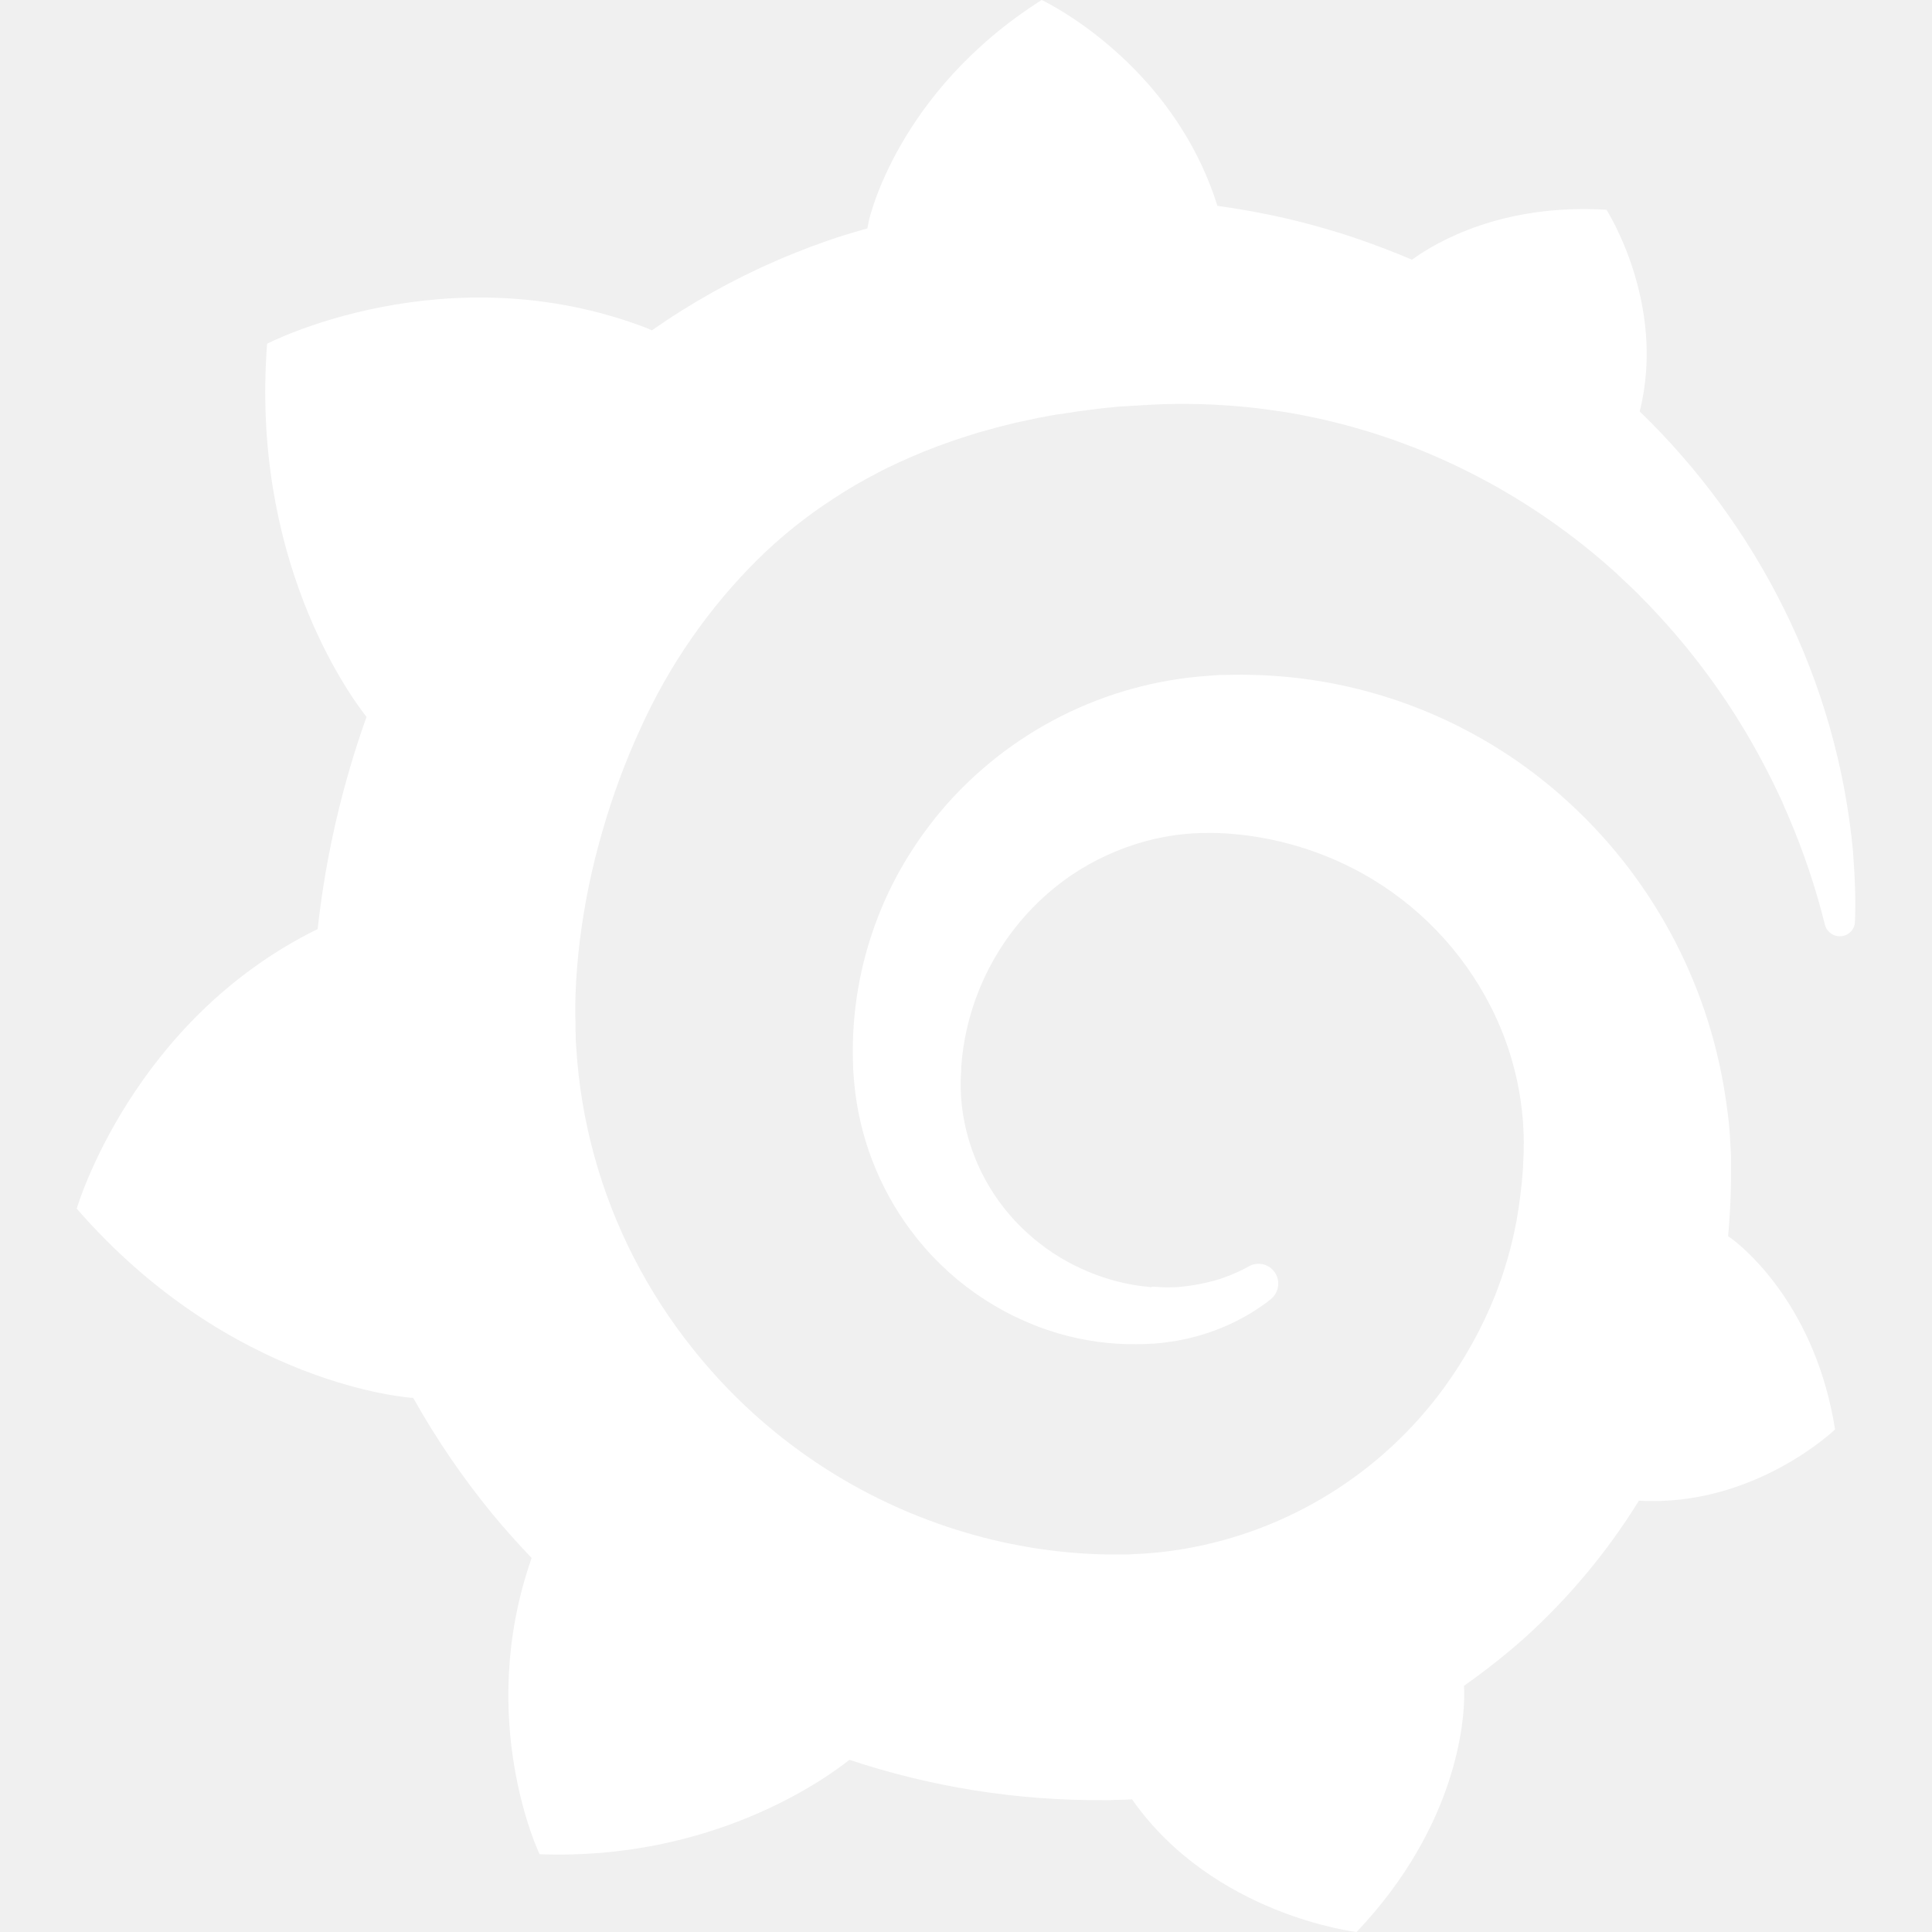
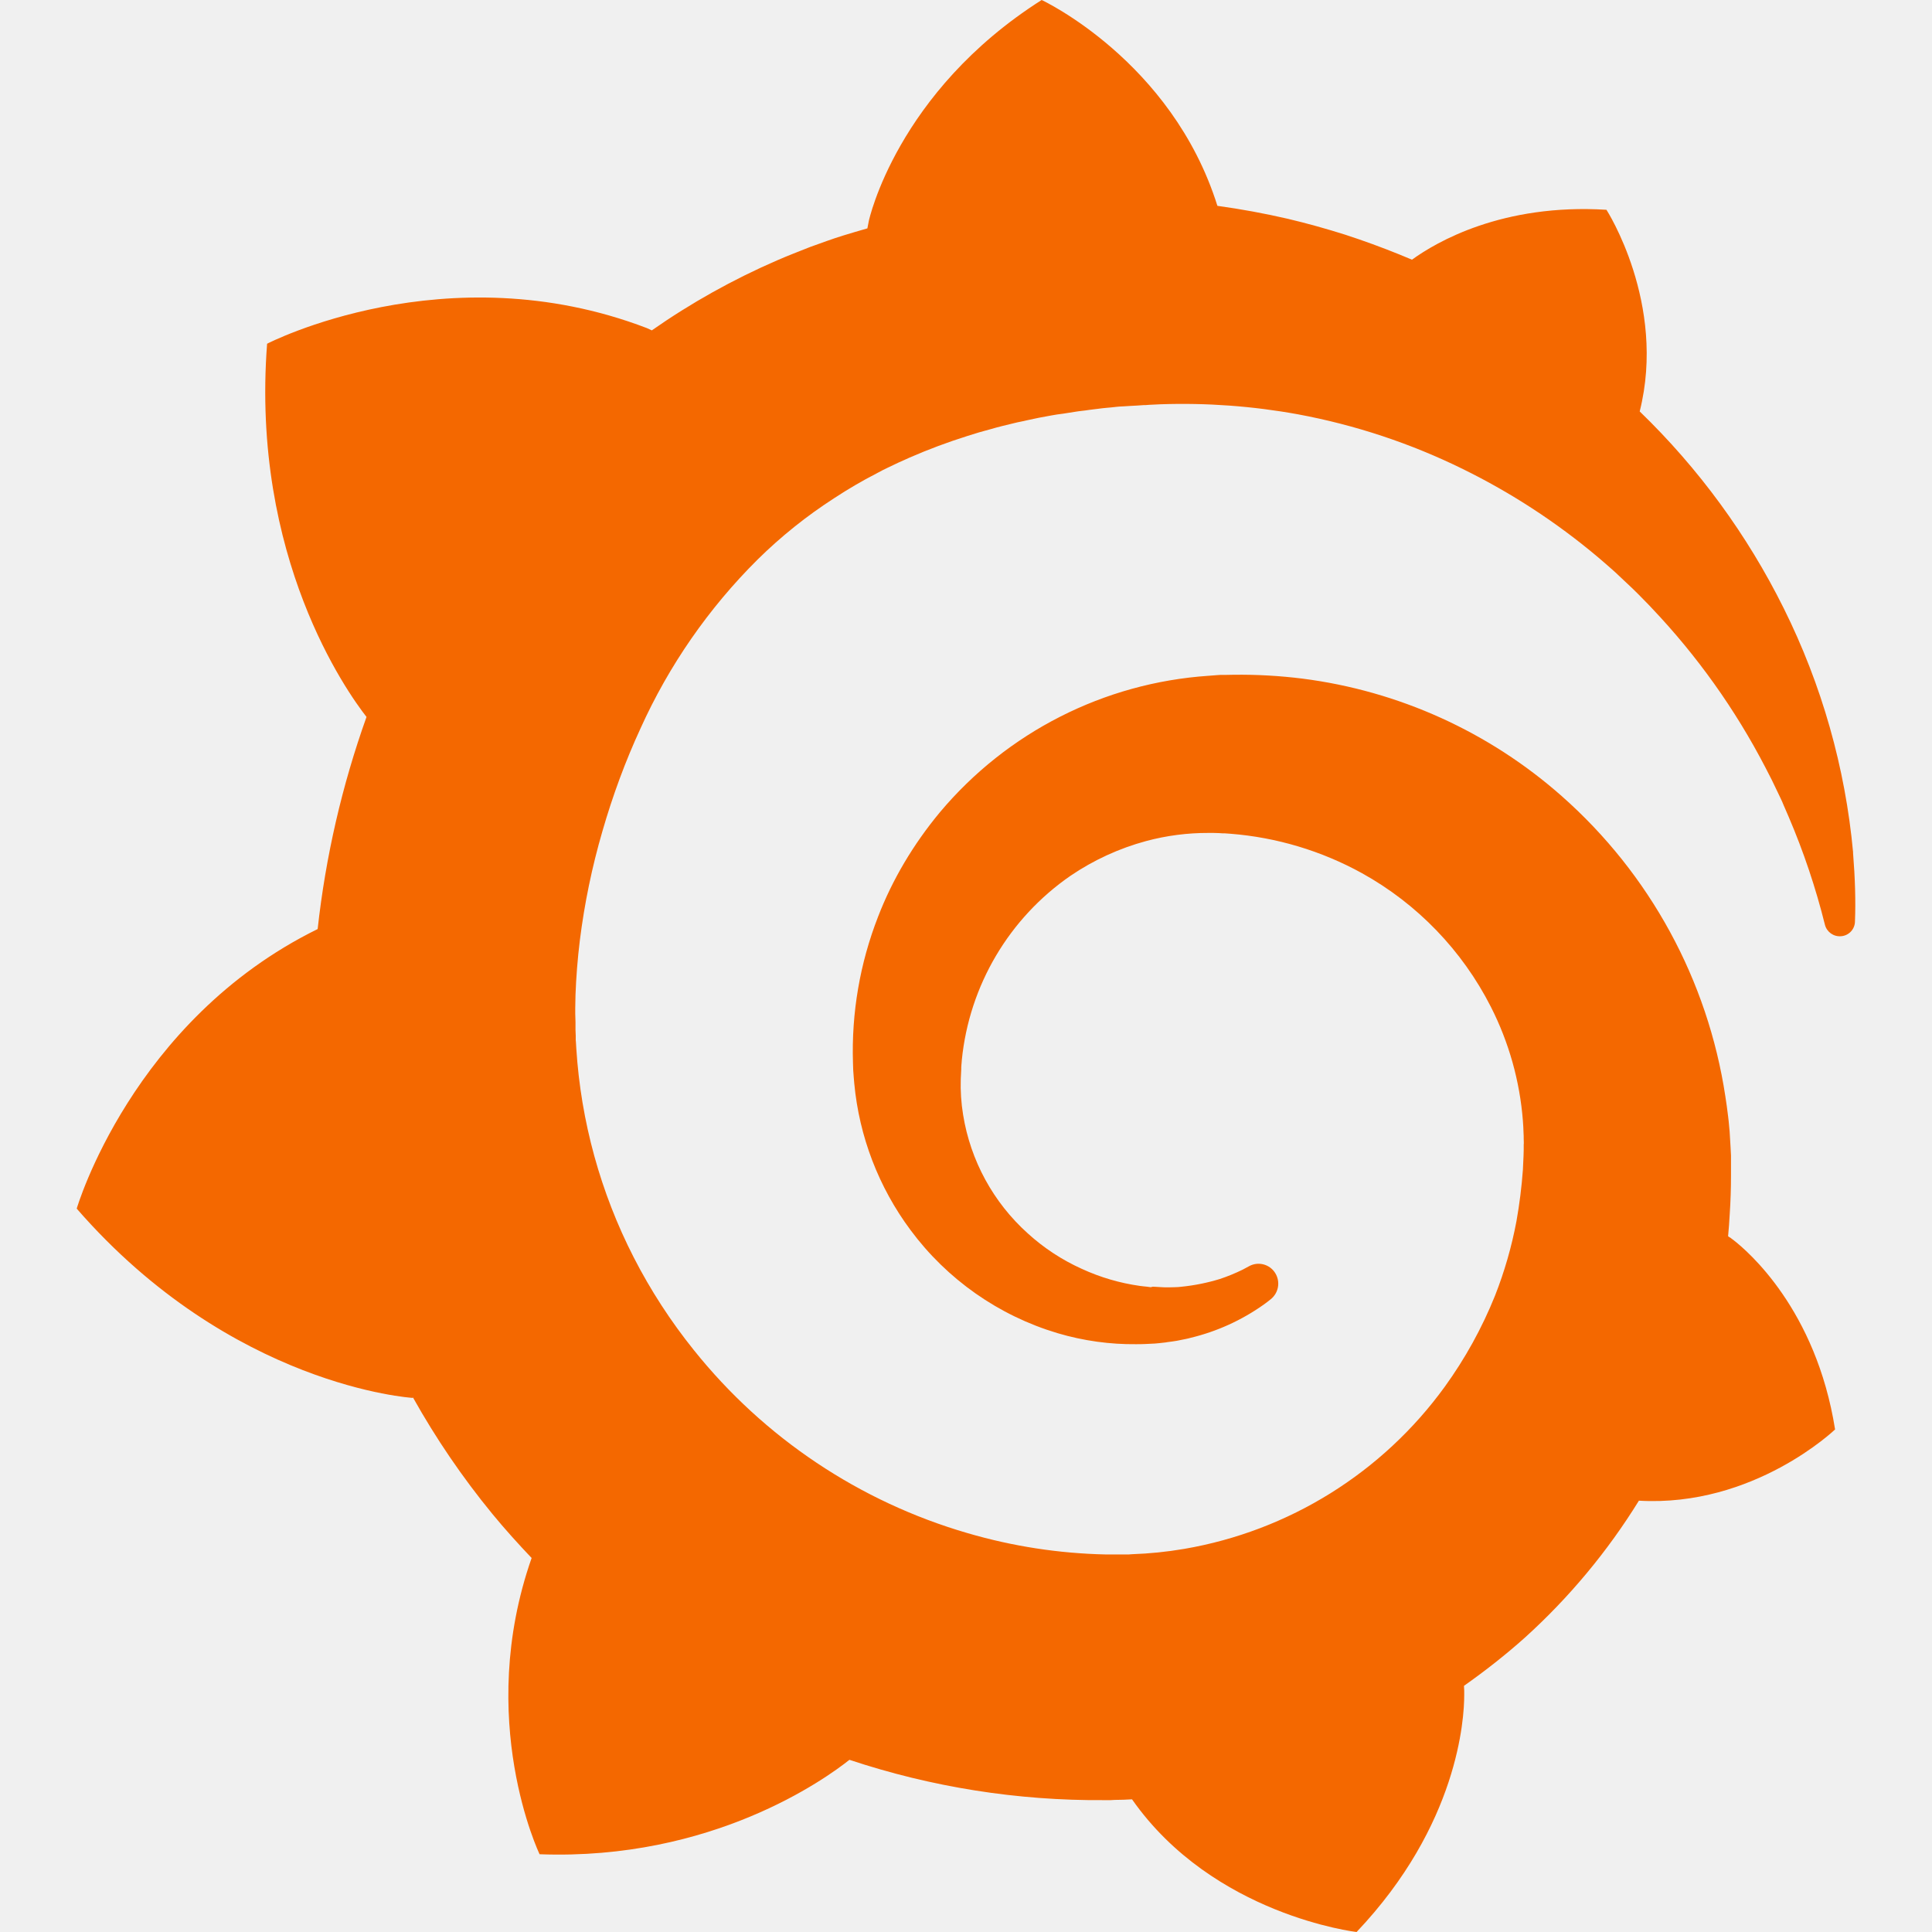
- <svg xmlns="http://www.w3.org/2000/svg" fill="#ffffff" role="img" viewBox="0 0 24 24">
+ <svg xmlns="http://www.w3.org/2000/svg" fill="#F46800" role="img" viewBox="0 0 24 24">
  <path d="M23.02 10.59a8.578 8.578 0 0 0-.862-3.034 8.911 8.911 0 0 0-1.789-2.445c.337-1.342-.413-2.505-.413-2.505-1.292-.08-2.113.4-2.416.62-.052-.02-.102-.044-.154-.064-.22-.089-.446-.172-.677-.247-.231-.073-.47-.14-.711-.197a9.867 9.867 0 0 0-.875-.161C14.557.753 12.94 0 12.94 0c-1.804 1.145-2.147 2.744-2.147 2.744l-.018.093c-.098.029-.2.057-.298.088-.138.042-.275.094-.413.143-.138.055-.275.107-.41.166a8.869 8.869 0 0 0-1.557.87l-.063-.029c-2.497-.955-4.716.195-4.716.195-.203 2.658.996 4.33 1.235 4.636a11.608 11.608 0 0 0-.607 2.635C1.636 12.677.953 15.014.953 15.014c1.926 2.214 4.171 2.351 4.171 2.351.003-.002.006-.002.006-.005.285.509.615.994.986 1.446.156.19.32.371.488.548-.704 2.009.099 3.68.099 3.68 2.144.08 3.553-.937 3.849-1.173a9.784 9.784 0 0 0 3.164.501h.08l.055-.003.107-.002.103-.005.003.002c1.01 1.44 2.788 1.646 2.788 1.646 1.264-1.332 1.337-2.653 1.337-2.94v-.058c0-.02-.003-.039-.003-.06.265-.187.52-.387.758-.6a7.875 7.875 0 0 0 1.415-1.7c1.43.083 2.437-.885 2.437-.885-.236-1.49-1.085-2.216-1.264-2.354l-.018-.013-.016-.013a.217.217 0 0 1-.031-.02c.008-.092.016-.18.02-.27.011-.162.016-.323.016-.48v-.253l-.005-.098-.008-.135a1.891 1.891 0 0 0-.01-.13c-.003-.042-.008-.083-.013-.125l-.016-.124-.018-.122a6.215 6.215 0 0 0-2.032-3.73 6.015 6.015 0 0 0-3.222-1.46 6.292 6.292 0 0 0-.85-.048l-.107.002h-.063l-.044.003-.104.008a4.777 4.777 0 0 0-3.335 1.695c-.332.4-.592.84-.768 1.297a4.594 4.594 0 0 0-.312 1.817l.003.091c.005.055.007.11.013.164a3.615 3.615 0 0 0 .698 1.82 3.53 3.53 0 0 0 1.827 1.282c.33.098.66.14.971.137.039 0 .078 0 .114-.002l.063-.003c.02 0 .041-.003.062-.003.034-.002.065-.007.099-.01.007 0 .018-.003.028-.003l.031-.005.06-.008a1.18 1.18 0 0 0 .112-.02c.036-.008.072-.013.109-.024a2.634 2.634 0 0 0 .914-.415c.028-.02.056-.041.085-.065a.248.248 0 0 0 .039-.35.244.244 0 0 0-.309-.06l-.078.042c-.09.044-.184.083-.283.116a2.476 2.476 0 0 1-.475.096c-.028.003-.054.006-.083.006l-.083.002c-.026 0-.054 0-.08-.002l-.102-.006h-.012l-.024.006c-.016-.003-.031-.003-.044-.006-.031-.002-.06-.007-.091-.01a2.59 2.59 0 0 1-.724-.213 2.557 2.557 0 0 1-.667-.438 2.52 2.52 0 0 1-.805-1.475 2.306 2.306 0 0 1-.029-.444l.006-.122v-.023l.002-.031c.003-.021.003-.04.005-.06a3.163 3.163 0 0 1 1.352-2.29 3.12 3.12 0 0 1 .937-.43 2.946 2.946 0 0 1 .776-.101h.06l.07.002.045.003h.026l.07.005a4.041 4.041 0 0 1 1.635.49 3.94 3.94 0 0 1 1.602 1.662 3.77 3.77 0 0 1 .397 1.414l.005.076.003.075c.002.026.002.05.002.075 0 .024.003.052 0 .07v.065l-.002.073-.008.174a6.195 6.195 0 0 1-.08.639 5.1 5.1 0 0 1-.267.927 5.31 5.31 0 0 1-.624 1.13 5.052 5.052 0 0 1-3.237 2.014 4.82 4.82 0 0 1-.649.066l-.039.003h-.287a6.607 6.607 0 0 1-1.716-.265 6.776 6.776 0 0 1-3.4-2.274 6.75 6.75 0 0 1-.746-1.15 6.616 6.616 0 0 1-.714-2.596l-.005-.083-.002-.02v-.056l-.003-.073v-.096l-.003-.104v-.07l.003-.163c.008-.22.026-.45.054-.678a8.707 8.707 0 0 1 .28-1.355c.128-.444.286-.872.473-1.277a7.04 7.04 0 0 1 1.456-2.1 5.925 5.925 0 0 1 .953-.763c.169-.111.343-.213.524-.306.089-.05.182-.091.273-.135.047-.02.093-.042.138-.062a7.177 7.177 0 0 1 .714-.267l.145-.045c.049-.015.098-.026.148-.041.098-.029.197-.052.296-.076.049-.013.1-.02.15-.033l.15-.032.151-.028.076-.013.075-.01.153-.024c.057-.01.114-.013.171-.023l.169-.021c.036-.003.073-.008.106-.01l.073-.008.036-.003.042-.002c.057-.003.114-.008.171-.01l.086-.006h.023l.037-.003.145-.007a7.999 7.999 0 0 1 1.708.125 7.917 7.917 0 0 1 2.048.68 8.253 8.253 0 0 1 1.672 1.09l.09.077.089.078c.06.052.114.107.171.159.057.052.112.106.166.16.052.055.107.107.159.164a8.671 8.671 0 0 1 1.41 1.978c.012.026.028.052.04.078l.04.078.075.156c.023.051.05.1.07.153l.065.15a8.848 8.848 0 0 1 .45 1.34.19.19 0 0 0 .201.142.186.186 0 0 0 .172-.184c.01-.246.002-.532-.024-.856z" />
</svg>
